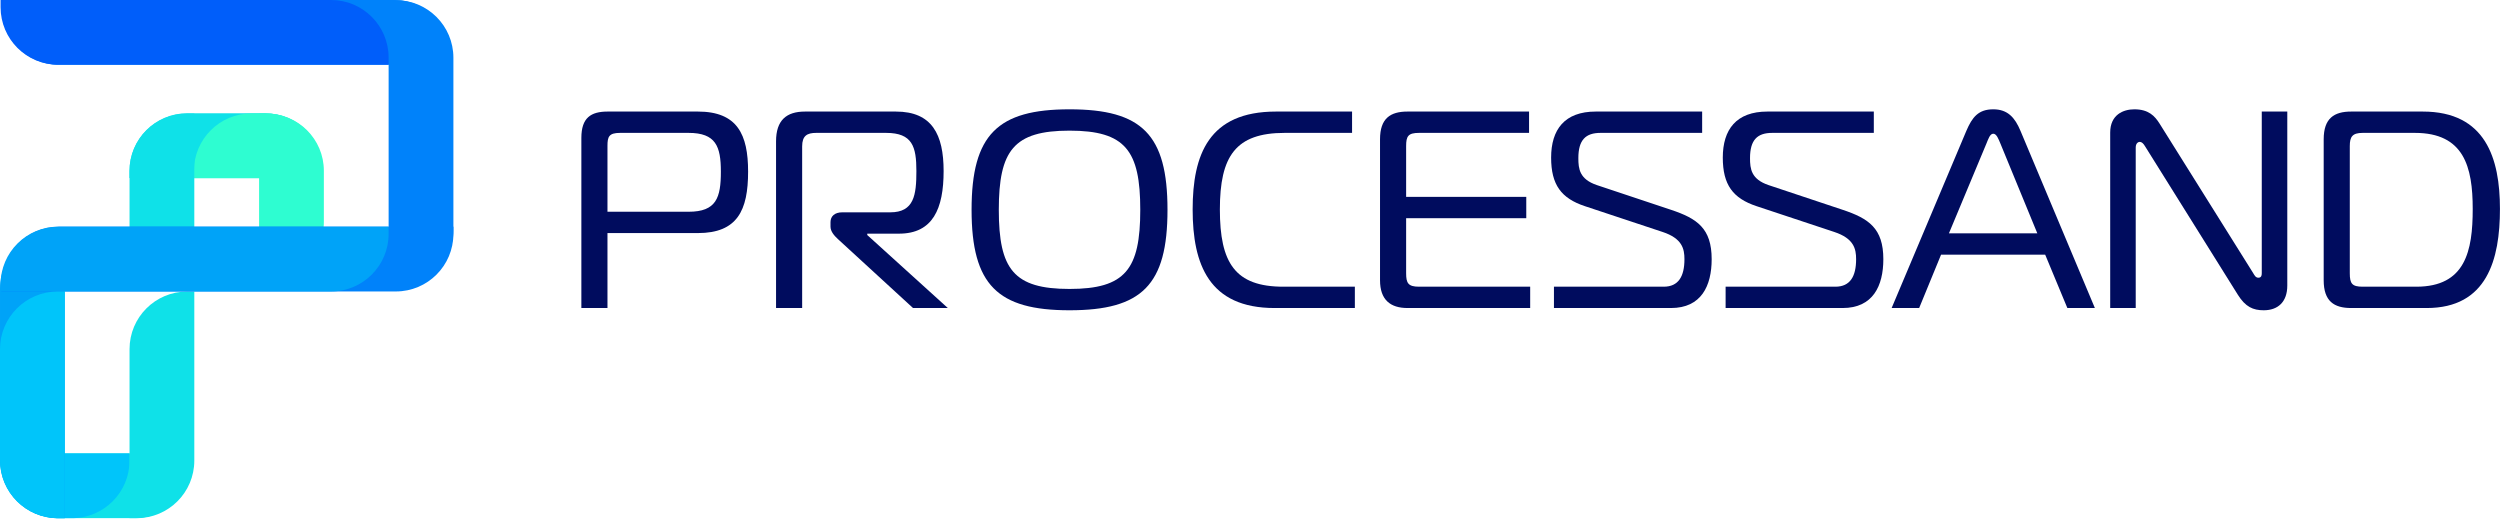
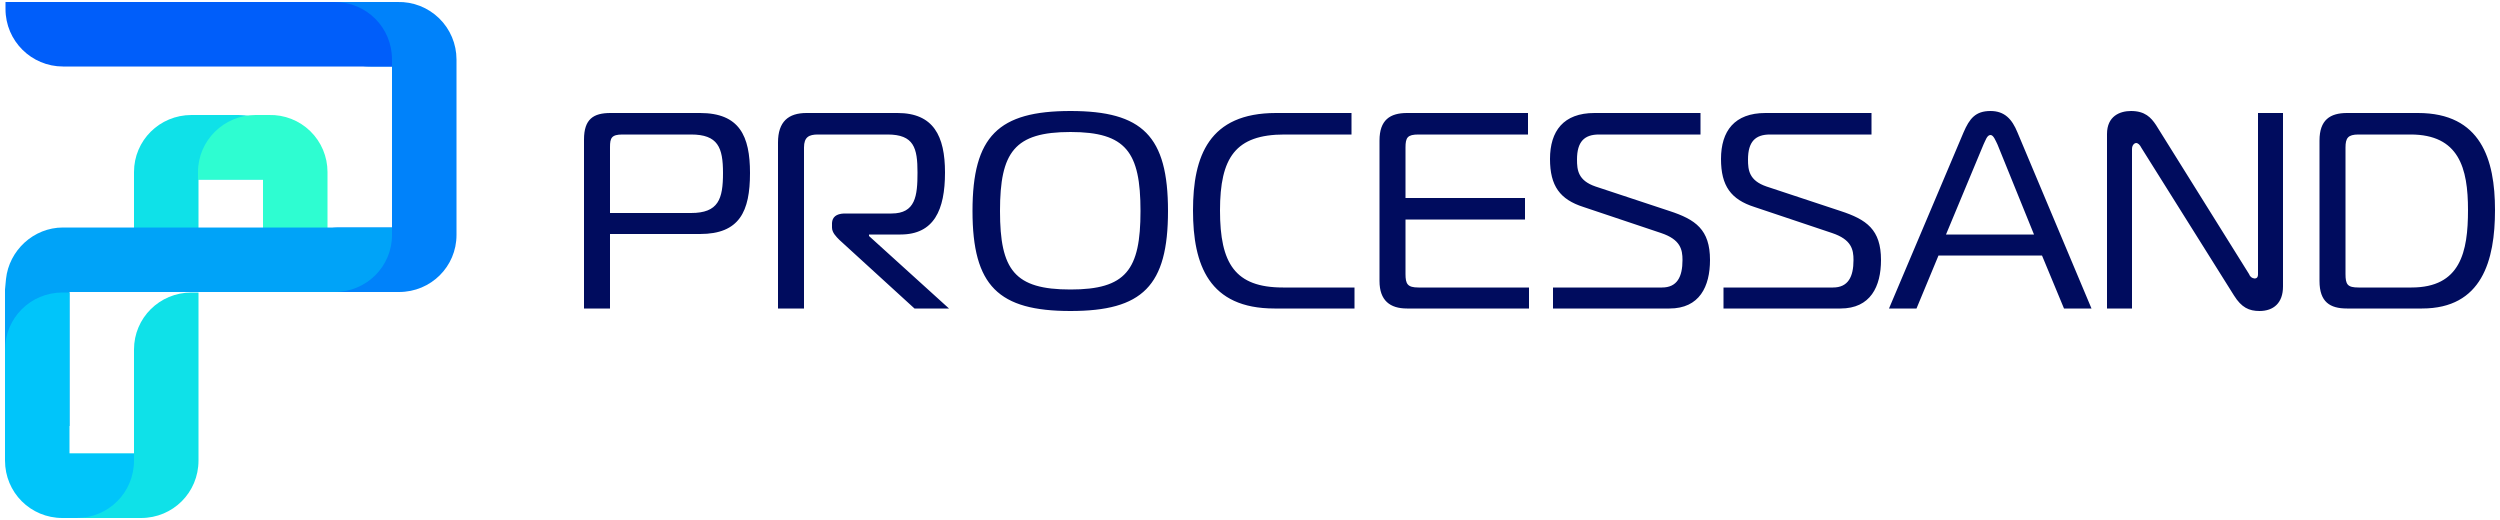
- <svg xmlns="http://www.w3.org/2000/svg" xmlns:xlink="http://www.w3.org/1999/xlink" id="svg1067" width="1218pt" height="252.47pt" version="1.1" viewBox="0 0 1218 252.47">
-   <defs id="defs940">
-     <g id="g854">
-       <symbol id="glyph0-1" overflow="visible">
-         <path id="path827" d="m21.609 0v-36.516h44.031c19.281 0 24.484-11.078 24.484-29.938 0-18.062-5.203-29.266-24.484-29.266h-43.891c-8.219 0-12.859 3-12.859 12.844v82.875zm0-46.906v-32.141c0-4.375 0.688-6.281 6.156-6.281h33.359c13.266 0 15.734 6.562 15.734 18.875 0 12.703-2.188 19.547-15.734 19.547z" />
-       </symbol>
-       <symbol id="glyph0-2" overflow="visible">
-         <path id="path830" d="m8.891 0h12.719v-78.766c0-5.203 2.453-6.562 6.828-6.562h34.062c12.844 0 14.766 6.703 14.766 18.594 0 11.625-1.094 20.109-12.719 20.109h-23.391c-3.688 0-5.734 1.906-5.734 4.781v2.188c0 2.328 1.781 4.375 3.547 6.016l36.656 33.641h16.953l-39.25-35.562v-0.672h15.453c16.547 0 21.75-12.172 21.75-30.5 0-17.781-5.609-28.984-23.25-28.984h-44.312c-9.016 0-14.078 4.234-14.078 14.484z" />
-       </symbol>
-       <symbol id="glyph0-3" overflow="visible">
-         <path id="path833" d="m53.875-96.812c-35 0-47.719 12.297-47.719 48.953 0 36.641 12.719 48.953 47.719 48.953 35.281 0 47.734-12.312 47.734-48.953 0-36.656-12.453-48.953-47.734-48.953zm-34.453 48.953c0-28.859 7.25-38.562 34.453-38.562 27.219 0 34.469 9.703 34.469 38.562 0 28.984-7.25 38.562-34.469 38.562-27.203 0-34.453-9.578-34.453-38.562z" />
-       </symbol>
-       <symbol id="glyph0-4" overflow="visible">
-         <path id="path836" d="m85.188 0v-10.391h-34.859c-23.531 0-30.906-11.625-30.906-37.609s7.656-37.328 31.578-37.328h32.828v-10.391h-37.062c-32.812 0-40.609 21.047-40.609 47.719s7.922 48 39.922 48z" />
-       </symbol>
-       <symbol id="glyph0-5" overflow="visible">
-         <path id="path839" d="m82.047 0v-10.391h-54.156c-5.328 0-6.281-1.781-6.281-6.562v-26.812h58.531v-10.391h-58.531v-24.75c0-4.781 0.953-6.422 6.281-6.422h53.609v-10.391h-59.203c-8.344 0-13.406 3.281-13.406 13.531v68.656c0 9.562 5.062 13.531 13.406 13.531z" />
-       </symbol>
-       <symbol id="glyph0-6" overflow="visible">
-         <path id="path842" d="m6.844 0h57.016c14.766 0 19.828-10.797 19.828-23.797 0-15.047-7.109-19.828-19.828-24.062l-36.094-12.031c-8.484-2.875-9.031-7.938-9.031-13.141 0-8.875 3.562-12.297 10.797-12.297h49.516v-10.391h-51.828c-15.188 0-21.75 8.75-21.75 22.422 0 13.266 4.922 19.828 16.406 23.656l37.891 12.578c9.562 3.156 10.656 8.203 10.656 13.266 0 8.344-2.875 13.406-10.109 13.406h-53.469z" />
-       </symbol>
-       <symbol id="glyph0-7" overflow="visible">
-         <path id="path845" d="m-1.375 0h13.406l10.672-25.984h50.734l10.797 25.984h13.406l-36.234-86.297c-2.734-6.562-6.297-10.516-13.266-10.516-7.25 0-10.266 3.828-13.125 10.516zm46.234-80.266c0.812-1.922 1.641-4.656 3.281-4.656s2.594 2.734 3.422 4.656l18.047 43.891h-43.078z" />
-       </symbol>
-       <symbol id="glyph0-8" overflow="visible">
-         <path id="path848" d="m95.172-95.719h-12.438v78.625c0 0.828 0 2.328-1.641 2.328-1.375 0-1.922-1.234-2.594-2.328l-45.547-72.75c-2.328-3.688-5.328-6.969-12.297-6.969-5.344 0-11.766 2.594-11.766 11.344v85.469h12.438v-78.219c0-2.188 1.375-2.734 1.922-2.734 0.953 0 1.781 0.688 2.734 2.328l45.125 72.203c3.688 5.875 7.391 7.516 12.578 7.516 6.844 0 11.484-3.969 11.484-12.031z" />
-       </symbol>
-       <symbol id="glyph0-9" overflow="visible">
-         <path id="path851" d="m59.078 0c29.406 0 35.688-23.656 35.688-48.266 0-24.625-6.969-47.453-37.609-47.453h-34.859c-8.344 0-13.406 3.281-13.406 13.531v68.656c0 10.25 5.062 13.531 13.406 13.531zm-5.75-85.328c23.938 0 28.172 16.547 28.172 37.062 0 20.5-3.547 37.875-27.484 37.875h-26.125c-5.188 0-6.281-1.5-6.281-6.562v-61.953c0-4.516 1.234-6.422 6.281-6.422z" />
-       </symbol>
-     </g>
-     <clipPath id="clip1">
-       <path id="path856" d="m63 58h95v32h-95z" />
-     </clipPath>
-     <clipPath id="clip2">
-       <path id="path859" d="m63.078 89.68h94.187v-3.508c0-15.488-12.559-28.051-28.051-28.051h-38.086c-15.492 0-28.051 12.562-28.051 28.051z" />
-     </clipPath>
-     <clipPath id="clip3">
-       <path id="path862" d="m94 58h64v32h-64z" />
-     </clipPath>
-     <clipPath id="clip4">
-       <path id="path865" d="m94.473 89.734h62.793v-3.504c0-15.492-12.559-28.051-28.051-28.051h-6.691c-15.492 0-28.051 12.559-28.051 28.051z" />
-     </clipPath>
-     <clipPath id="clip5">
-       <path id="path868" d="m0 223h95v33h-95z" />
-     </clipPath>
-     <clipPath id="clip6">
-       <path id="path871" d="m94.211 223.82h-93.926v2.742c0 15.914 12.898 28.816 28.812 28.816h36.301c15.914 0 28.812-12.902 28.812-28.816z" />
-     </clipPath>
-     <clipPath id="clip7">
-       <path id="path874" d="m0 223h64v33h-64z" />
-     </clipPath>
-     <clipPath id="clip8">
-       <path id="path877" d="m63.113 223.82h-62.828v3.508c0 15.492 12.559 28.051 28.051 28.051h6.727c15.492 0 28.051-12.559 28.051-28.051z" />
-     </clipPath>
-     <clipPath id="clip9">
-       <path id="path880" d="m126 58h32v84h-32z" />
-     </clipPath>
-     <clipPath id="clip10">
-       <path id="path883" d="m126.23 58.262v83.02h1.148c16.793 0 30.406-13.617 30.406-30.41v-24.734c0-15.398-12.48-27.875-27.875-27.875z" />
-     </clipPath>
-     <clipPath id="clip11">
-       <path id="path886" d="m189 2h32v142h-32z" />
-     </clipPath>
-     <clipPath id="clip12">
-       <path id="path889" d="m189.34 2.992v140.19h3.504c15.492 0 28.051-12.559 28.051-28.051v-84.086c0-15.492-12.559-28.051-28.051-28.051z" />
-     </clipPath>
-     <clipPath id="clip13">
-       <path id="path892" d="m0 115.13h31.555v140.25h-31.555z" />
-     </clipPath>
-     <clipPath id="clip14">
-       <path id="path895" d="m31.555 255.38v-140.25h-3.199c-15.66 0-28.355 12.699-28.355 28.355v83.539c0 15.66 12.695 28.355 28.355 28.355z" />
-     </clipPath>
-     <clipPath id="clip15">
-       <path id="path898" d="m63 58h32v60h-32z" />
-     </clipPath>
-     <clipPath id="clip16">
-       <path id="path901" d="m63.113 117.92v-31.609c0-15.492 12.559-28.047 28.051-28.047h3.504v59.656z" />
-     </clipPath>
-     <clipPath id="clip17">
-       <path id="path904" d="m63 144h32v112h-32z" />
-     </clipPath>
-     <clipPath id="clip18">
-       <path id="path907" d="m63.113 255.38v-82.359c0-15.492 12.559-28.051 28.051-28.051h3.504v82.363c0 15.492-12.555 28.047-28.047 28.047z" />
-     </clipPath>
-     <clipPath id="clip19">
-       <path id="path910" d="m0.664 2.93h219.39v31.555h-219.39z" />
-     </clipPath>
-     <clipPath id="clip20">
-       <path id="path913" d="m28.711 34.484h191.35v-3.504c0-15.492-12.559-28.051-28.051-28.051h-191.34v3.508c0 15.492 12.555 28.047 28.047 28.047" />
-     </clipPath>
-     <clipPath id="clip21">
-       <path id="path916" d="m0.285 2.93h189.05v31.555h-189.05z" />
-     </clipPath>
-     <clipPath id="clip22">
-       <path id="path919" d="m28.336 34.484h161v-3.504c0-15.492-12.559-28.051-28.051-28.051h-161v3.508c0 15.492 12.559 28.047 28.051 28.047" />
-     </clipPath>
-     <clipPath id="clip23">
-       <path id="path922" d="m0 113h221v32h-221z" />
-     </clipPath>
-     <clipPath id="clip24">
-       <path id="path925" d="m0.664 144.93h192.18c15.492 0 28.051-12.559 28.051-28.051v-3.508h-192.18c-15.492 0-28.047 12.559-28.047 28.051z" />
-     </clipPath>
-     <clipPath id="clip25">
-       <path id="path928" d="m0 113h190v32h-190z" />
-     </clipPath>
-     <clipPath id="clip26">
-       <path id="path931" d="m0.285 144.93h161c15.492 0 28.051-12.559 28.051-28.051v-3.508h-161c-15.492 0-28.051 12.559-28.051 28.051z" />
-     </clipPath>
-     <clipPath id="clip27">
-       <path id="path934" d="m0 144.95h31.555v110.45h-31.555z" />
-     </clipPath>
-     <clipPath id="clip28">
-       <path id="path937" d="m31.555 255.4v-110.45h-3.434c-15.531 0-28.121 12.59-28.121 28.121v54.207c0 15.527 12.59 28.121 28.121 28.121z" />
-     </clipPath>
-   </defs>
-   <g id="surface1" transform="translate(0 -2.9297)">
-     <g id="g944" fill="#000c5e">
-       <use id="use942" x="274.351" y="153" width="100%" height="100%" xlink:href="#glyph0-1" />
-     </g>
-     <g id="g948" fill="#000c5e">
-       <use id="use946" x="369.2" y="153" width="100%" height="100%" xlink:href="#glyph0-2" />
-     </g>
-     <g id="g952" fill="#000c5e">
-       <use id="use950" x="467.195" y="153" width="100%" height="100%" xlink:href="#glyph0-3" />
-     </g>
-     <g id="g956" fill="#000c5e">
-       <use id="use954" x="574.898" y="153" width="100%" height="100%" xlink:href="#glyph0-4" />
-     </g>
-     <g id="g960" fill="#000c5e">
-       <use id="use958" x="663.457" y="153" width="100%" height="100%" xlink:href="#glyph0-5" />
-     </g>
-     <g id="g964" fill="#000c5e">
-       <use id="use962" x="750.239" y="153" width="100%" height="100%" xlink:href="#glyph0-6" />
-     </g>
-     <g id="g968" fill="#000c5e">
-       <use id="use966" x="833.875" y="153" width="100%" height="100%" xlink:href="#glyph0-6" />
-     </g>
-     <g id="g972" fill="#000c5e">
-       <use id="use970" x="922.981" y="153" width="100%" height="100%" xlink:href="#glyph0-7" />
-     </g>
-     <g id="g976" fill="#000c5e">
-       <use id="use974" x="1019.198" y="153" width="100%" height="100%" xlink:href="#glyph0-8" />
-     </g>
-     <g id="g980" fill="#000c5e">
-       <use id="use978" x="1123.209" y="153" width="100%" height="100%" xlink:href="#glyph0-9" />
-     </g>
-     <g id="g986" clip-path="url(#clip1)">
-       <g id="g984" clip-path="url(#clip2)" clip-rule="evenodd">
-         <path id="path982" d="m60.078 92.68h100.19v-37.559h-100.19z" fill="#0fe1e8" />
-       </g>
-     </g>
-     <g id="g992" clip-path="url(#clip3)">
-       <g id="g990" clip-path="url(#clip4)" clip-rule="evenodd">
-         <path id="path988" d="m91.473 92.734h68.793v-37.555h-68.793z" fill="#2efdd1" />
-       </g>
-     </g>
-     <g id="g998" clip-path="url(#clip5)">
-       <g id="g996" clip-path="url(#clip6)" clip-rule="evenodd">
-         <path id="path994" d="m-2.715 258.38h99.926v-37.559h-99.926z" fill="#0fe1e8" />
-       </g>
-     </g>
-     <g id="g1004" clip-path="url(#clip7)">
-       <g id="g1002" clip-path="url(#clip8)" clip-rule="evenodd">
-         <path id="path1000" d="m-2.715 258.38h68.828v-37.559h-68.828z" fill="#00c5fa" />
-       </g>
-     </g>
-     <g id="g1010" clip-path="url(#clip9)">
-       <g id="g1008" clip-path="url(#clip10)" clip-rule="evenodd">
-         <path id="path1006" d="m123.23 144.28h37.555v-89.02h-37.555z" fill="#2efdd1" />
-       </g>
-     </g>
-     <g id="g1016" clip-path="url(#clip11)">
-       <g id="g1014" clip-path="url(#clip12)" clip-rule="evenodd">
-         <path id="path1012" d="m186.34 146.18h37.555v-146.19h-37.555z" fill="#0082fa" />
-       </g>
-     </g>
-     <g id="g1022" clip-path="url(#clip13)">
-       <g id="g1020" clip-path="url(#clip14)" clip-rule="evenodd">
-         <path id="path1018" d="m-3 258.38h37.555v-146.25h-37.555z" fill="#00a3f8" />
-       </g>
-     </g>
-     <g id="g1028" clip-path="url(#clip15)">
-       <g id="g1026" clip-path="url(#clip16)" clip-rule="evenodd">
-         <path id="path1024" d="m60.113 120.92h37.555v-65.656h-37.555z" fill="#0fe1e8" />
-       </g>
-     </g>
-     <g id="g1034" clip-path="url(#clip17)">
-       <g id="g1032" clip-path="url(#clip18)" clip-rule="evenodd">
-         <path id="path1030" d="m60.113 258.38h37.555v-116.41h-37.555z" fill="#0fe1e8" />
-       </g>
-     </g>
-     <g id="g1040" clip-path="url(#clip19)">
-       <g id="g1038" clip-path="url(#clip20)" clip-rule="evenodd">
-         <path id="path1036" d="m-2.336 37.484h225.39v-37.555h-225.39z" fill="#0082fa" />
-       </g>
-     </g>
-     <g id="g1046" clip-path="url(#clip21)">
-       <g id="g1044" clip-path="url(#clip22)" clip-rule="evenodd">
-         <path id="path1042" d="m-2.715 37.484h195.05v-37.555h-195.05z" fill="#005efa" />
-       </g>
-     </g>
-     <g id="g1052" clip-path="url(#clip23)">
-       <g id="g1050" clip-path="url(#clip24)" clip-rule="evenodd">
-         <path id="path1048" d="m-2.336 147.93h226.23v-37.559h-226.23z" fill="#0082fa" />
-       </g>
-     </g>
-     <g id="g1058" clip-path="url(#clip25)">
-       <g id="g1056" clip-path="url(#clip26)" clip-rule="evenodd">
-         <path id="path1054" d="m-2.715 147.93h195.05v-37.559h-195.05z" fill="#00a3f8" />
-       </g>
-     </g>
-     <g id="g1064" clip-path="url(#clip27)">
-       <g id="g1062" clip-path="url(#clip28)" clip-rule="evenodd">
-         <path id="path1060" d="m-3 258.4h37.555v-116.45h-37.555z" fill="#00c5fa" />
-       </g>
-     </g>
-   </g>
+ <svg xmlns="http://www.w3.org/2000/svg" width="5000" height="1040" viewBox="0 0 5000 1040">
+   <path fill="#000c5e" d="M3981 222c-30 0-42 15-54 43l-149 352h55l44-106h207l44 106h55l-148-352c-11-27-26-43-54-43m281 0c-22 0-48 10-48 46v349h50V298c0-9 6-12 8-12q6 0 11 10l185 295c15 24 30 31 51 31 28 0 47-16 47-49V226h-50v322c0 3 0 9-7 9q-8-1-11-9l-186-298c-10-15-22-28-50-28m-2121 0c-144 0-196 50-196 200s52 200 196 200 195-50 195-200-51-200-195-200m-920 4c-34 0-53 12-53 53v338h52V468h180c79 0 100-45 100-122 0-74-21-120-100-120zm392 0c-36 0-57 17-57 59v332h52V295c0-21 10-26 28-26h139c53 0 60 27 60 76 0 47-4 82-52 82h-95q-23 1-24 19v9c0 10 8 18 15 25l150 137h69l-160-145v-3h63c67 0 89-49 89-124 0-73-23-119-95-119zm939 0c-134 0-166 86-166 195s32 196 163 196h160v-42h-143c-96 0-126-48-126-154s31-152 129-152h134v-43zm262 0c-34 0-55 14-55 55v281c0 39 21 55 55 55h244v-42h-221c-22 0-26-7-26-27V439h239v-43h-239V295c0-20 4-26 26-26h219v-43zm375 0c-62 0-89 36-89 92 0 54 20 81 67 96l155 52c39 13 43 33 43 54 0 34-11 55-41 55h-218v42h233c60 0 81-44 81-97 0-61-29-81-81-98l-148-49c-35-12-37-33-37-54 0-36 15-50 44-50h203v-43zm342 0c-62 0-89 36-89 92 0 54 20 81 67 96l155 52c39 13 43 33 43 54 0 34-11 55-41 55h-219v42h234c60 0 81-44 81-97 0-61-29-81-81-98l-148-49c-35-12-37-33-37-54 0-36 15-50 44-50h203v-43zm1163 0c-34 0-55 14-55 55v281c0 42 21 55 55 55h150c120 0 146-96 146-197s-28-194-154-194zm-2553 38c111 0 140 40 140 158s-29 157-140 157c-112 0-141-39-141-157s29-158 141-158m-896 5h137c54 0 64 26 64 77 0 52-9 80-64 80h-162V294c0-18 3-25 25-25m3472 0h104c97 0 115 67 115 151s-15 155-113 155h-106c-22 0-26-6-26-27V295c0-19 5-26 26-26m-736 1c6 0 10 11 14 19l73 180h-176l75-180c4-8 7-19 14-19" />
+   <path fill="#0fe1e8" d="M383 230c-64 0-115 51-115 114v130h129V359h195v-15c0-63-52-114-115-114z" />
+   <path fill="#2efdd1" d="M511 230c-63 0-115 51-115 114v15h130v211h5c68 0 124 5 124-63V344a114 114 0 0 0-117-114z" />
+   <path fill="#0fe1e8" d="M383 585c-64 0-115 51-115 114v208H54v11c0 65 53 118 118 118h110c64 0 115-51 115-115V585Z" />
+   <path fill="#0082fa" d="M626 4v14c0 64 51 115 115 115h43v322H679c-63 0-114 52-114 115v14h233c64 0 115-51 115-114V119A115 115 0 0 0 795 4Z" />
+   <path fill="#00a3f8" d="M126 455c-59 0-108 46-114 103l-2 21v157c0 64 52 116 116 116h13V584h530c64 0 115-51 115-114v-15z" />
+   <path fill="#00c5fa" d="M125 585c-64 0-115 51-115 115v221c0 64 51 115 115 115h28c64 0 115-51 115-115v-14H139V585Z" />
+   <path fill="#005efa" d="M126 133h658v-14C784 55 733 4 669 4H11v14c0 64 52 115 115 115" />
</svg>
